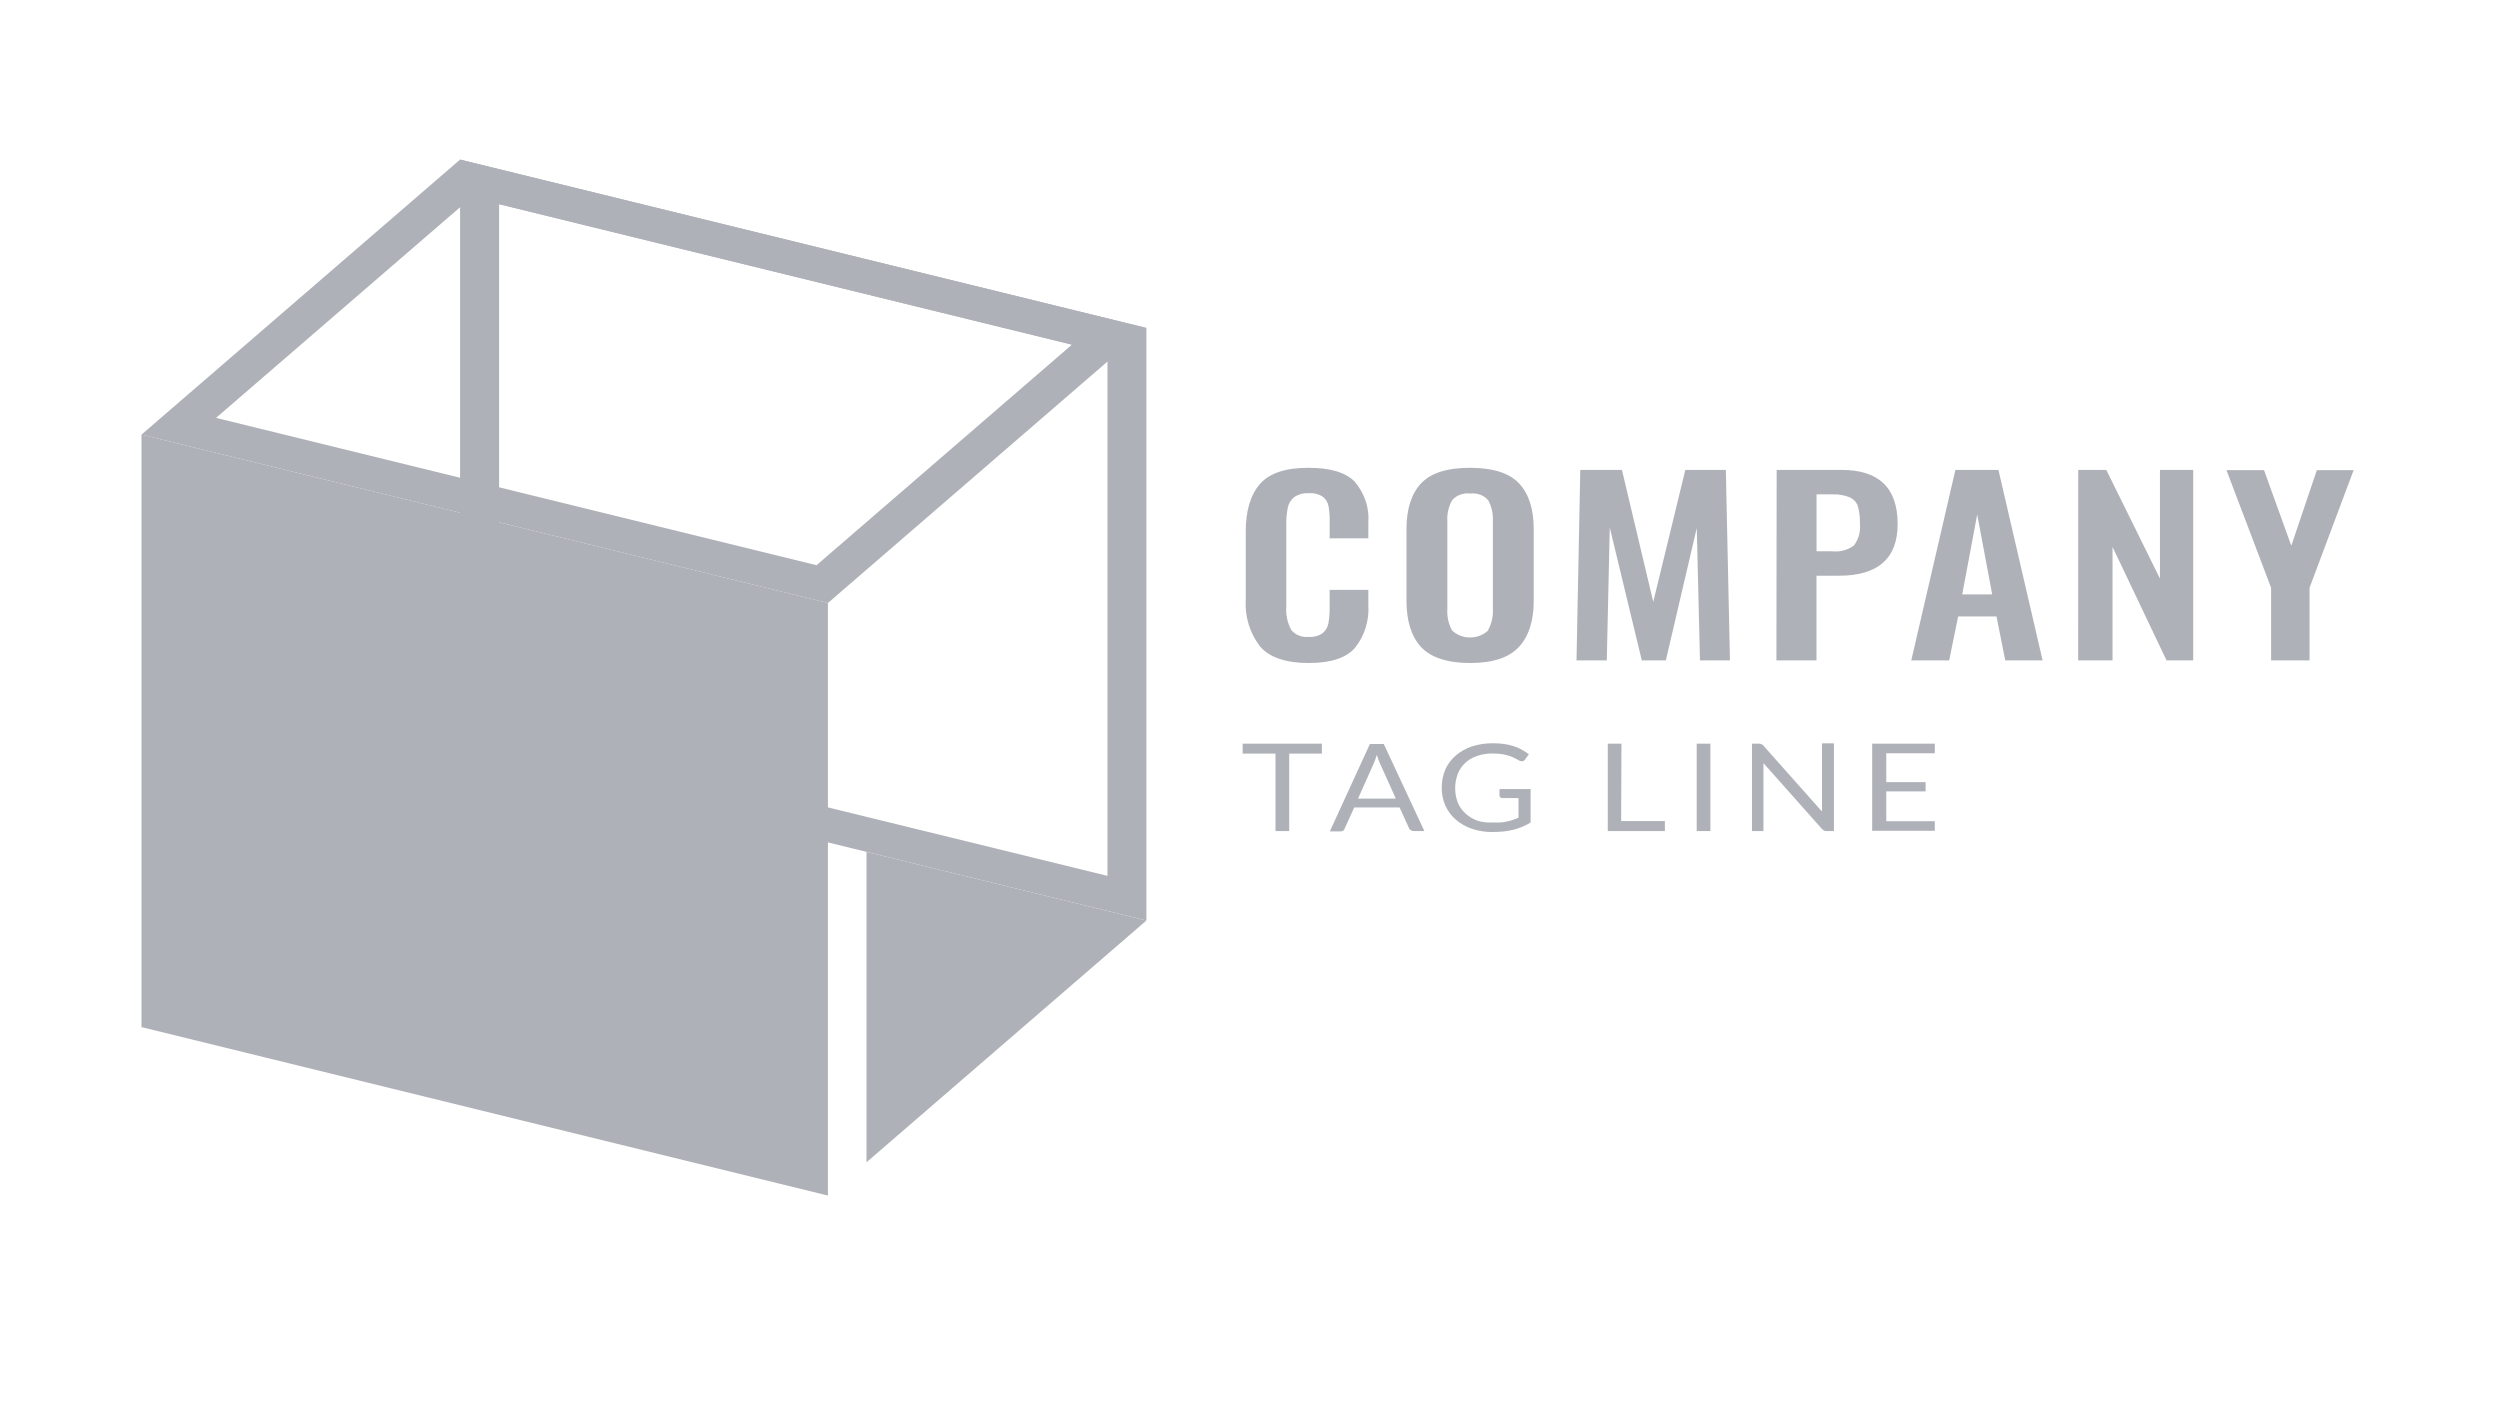
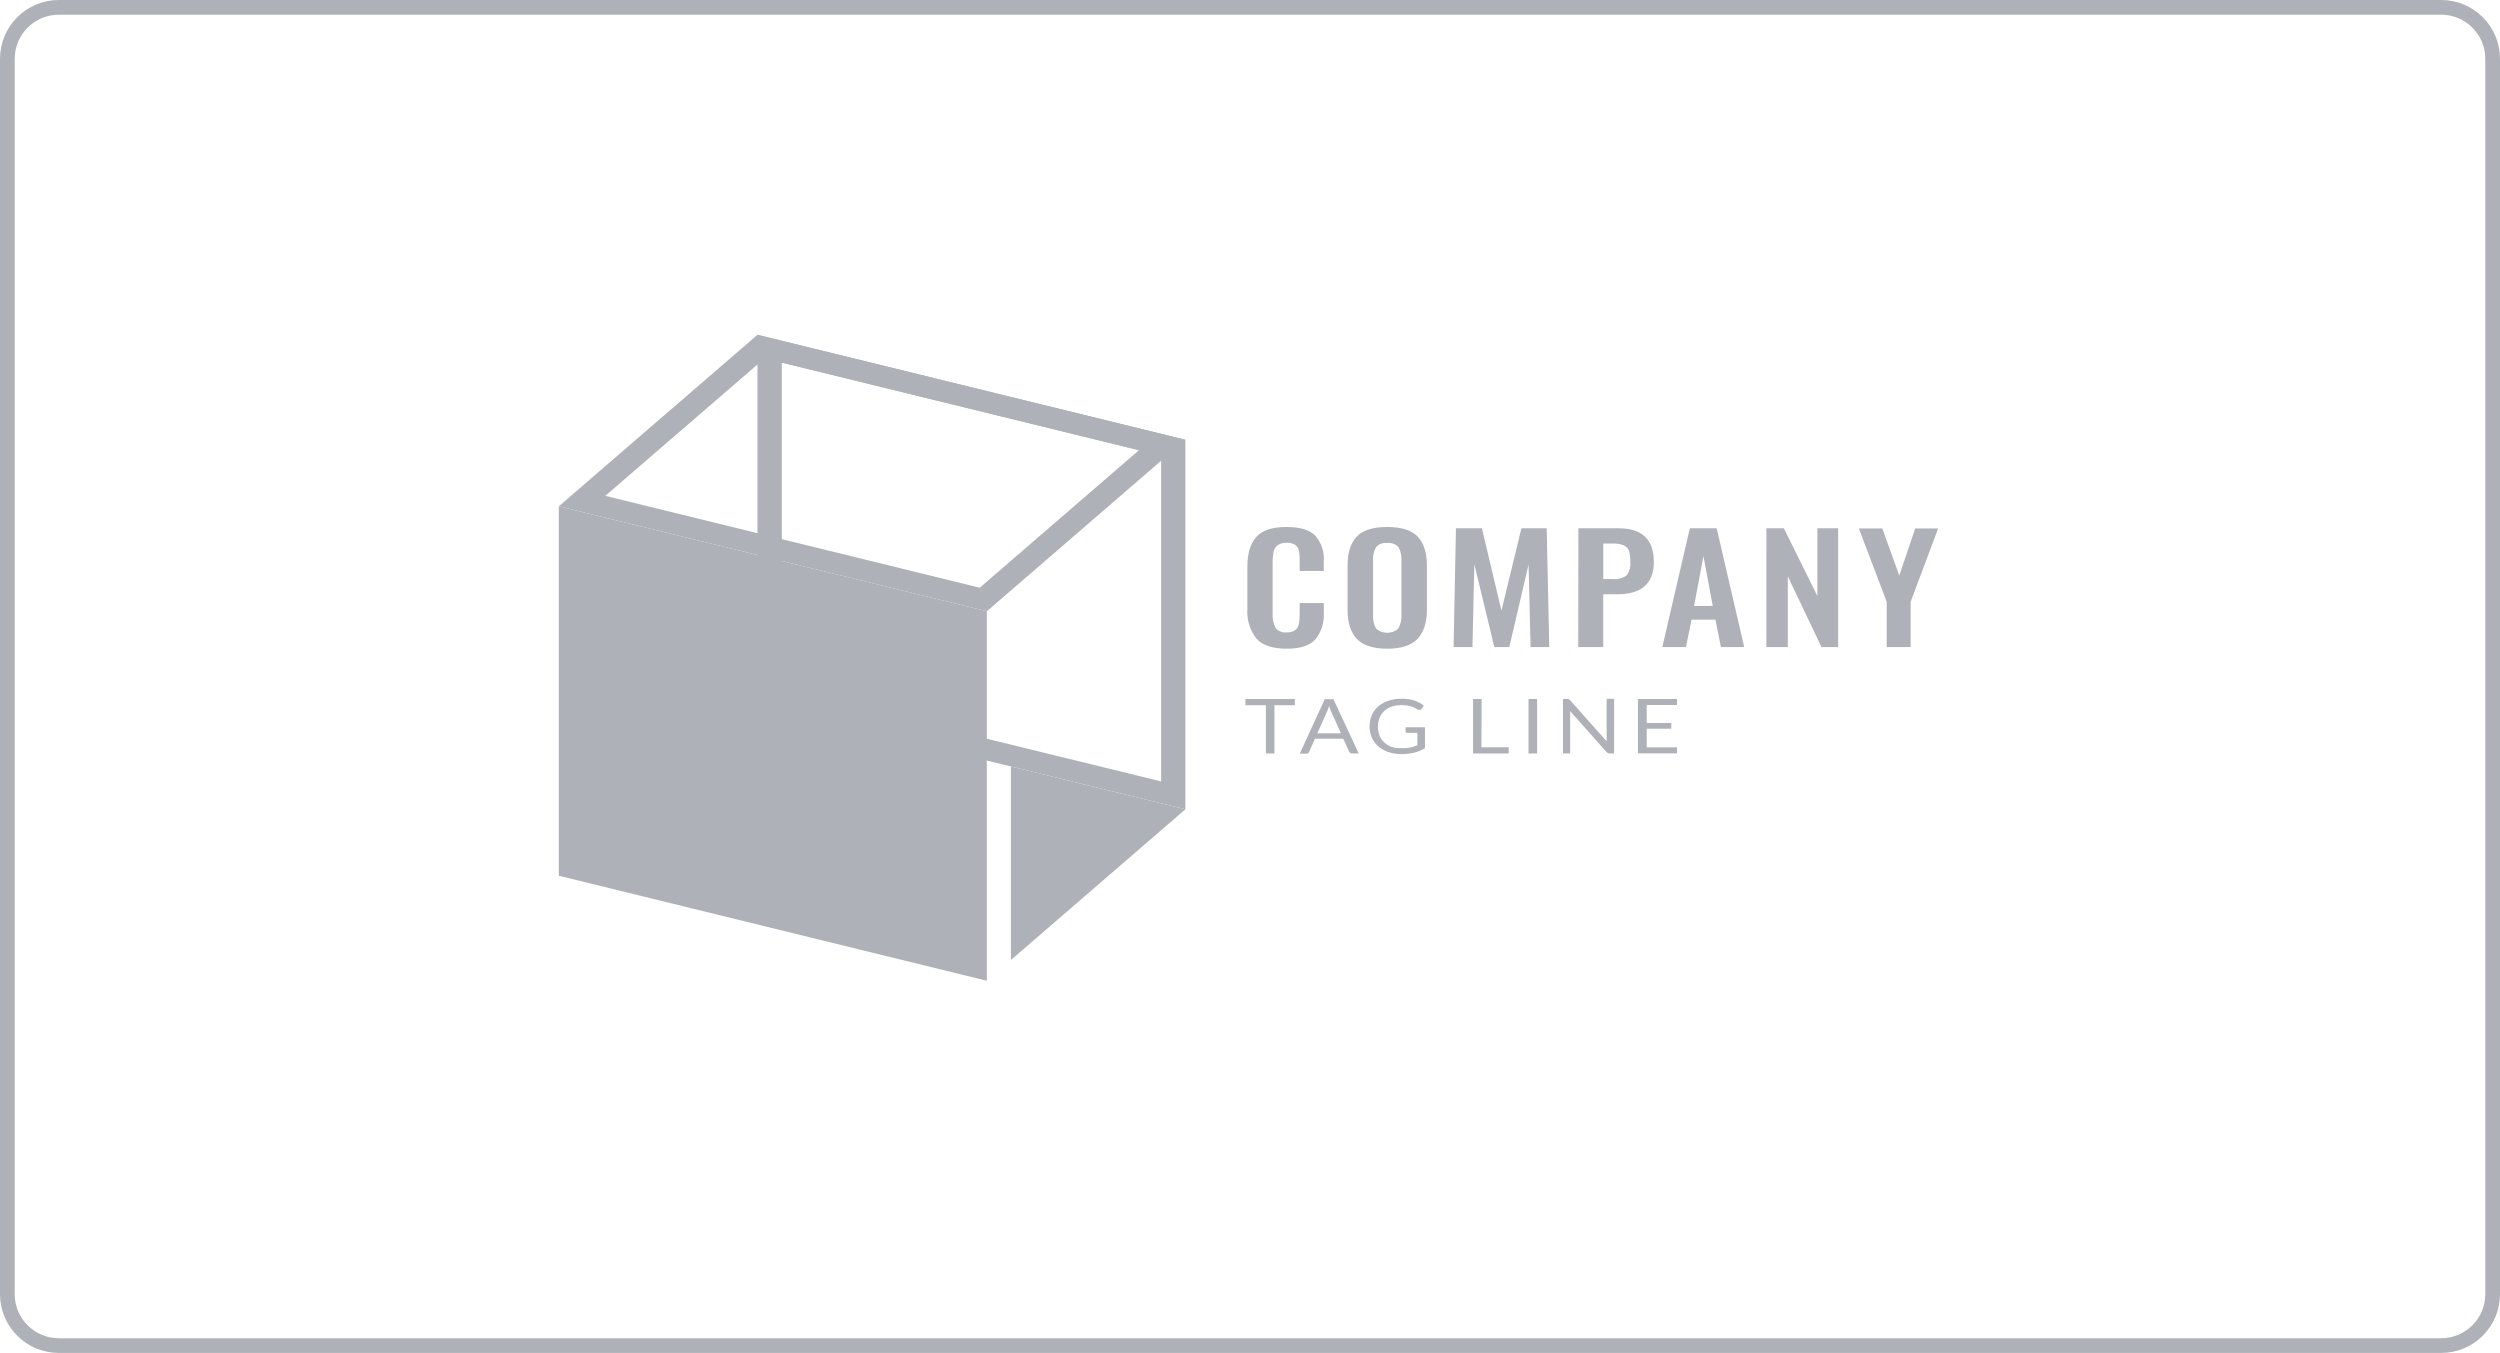
- <svg xmlns="http://www.w3.org/2000/svg" width="106" height="60" fill="none">
-   <path d="M53.425 27.408a2.947 2.947 0 0 1-.605-1.988v-2.884c0-.883.2-1.555.602-2.015.4-.46 1.089-.688 2.065-.686.917 0 1.569.196 1.953.587.42.499.625 1.109.578 1.724v.678h-1.64v-.687c.005-.224-.01-.449-.048-.671a.65.65 0 0 0-.235-.399.95.95 0 0 0-.594-.155 1.005 1.005 0 0 0-.625.164.768.768 0 0 0-.272.44 3.332 3.332 0 0 0-.065.713v3.499c-.026.337.047.675.21.982a.77.77 0 0 0 .328.238.9.9 0 0 0 .424.055.893.893 0 0 0 .58-.158.704.704 0 0 0 .245-.425c.038-.232.056-.467.051-.701v-.71h1.641v.648a2.64 2.64 0 0 1-.567 1.813c-.377.428-1.02.642-1.964.642s-1.658-.229-2.062-.704ZM60.257 27.438c-.415-.45-.622-1.103-.622-1.968v-3.033c0-.857.207-1.505.622-1.945.414-.44 1.107-.659 2.079-.657.965 0 1.654.22 2.069.657.414.44.625 1.088.625 1.945v3.032c0 .857-.21 1.514-.632 1.966-.421.451-1.107.677-2.062.677-.955 0-1.661-.229-2.08-.674Zm2.843-.728c.149-.28.216-.589.197-.897v-3.714a1.65 1.65 0 0 0-.193-.88.776.776 0 0 0-.335-.241.907.907 0 0 0-.433-.052.918.918 0 0 0-.434.052.786.786 0 0 0-.337.241c-.15.275-.217.578-.197.88v3.731c-.02.309.047.617.197.898.095.094.214.17.346.222a1.158 1.158 0 0 0 .843 0c.133-.052.25-.128.346-.222v-.018ZM67.004 19.924h1.766l1.328 5.595 1.36-5.595h1.718L73.35 28h-1.271l-.136-5.613L70.632 28h-1.02l-1.358-5.634L68.128 28h-1.284l.16-8.076ZM75.33 19.924h2.752c1.585 0 2.378.764 2.378 2.293 0 1.464-.835 2.196-2.504 2.194h-.937V28H75.32l.01-8.077Zm2.351 3.451c.168.019.338.006.5-.039.16-.044.31-.117.434-.216.195-.273.281-.593.245-.912a2.525 2.525 0 0 0-.082-.733.594.594 0 0 0-.125-.222.703.703 0 0 0-.214-.162 1.759 1.759 0 0 0-.758-.13h-.659v2.414h.66ZM82.91 19.924h1.824L86.606 28h-1.584l-.37-1.862h-1.627L82.645 28h-1.607l1.871-8.076Zm1.559 5.279-.636-3.39-.635 3.39h1.27ZM88.117 19.924h1.19l2.275 4.607v-4.607h1.41V28h-1.131l-2.29-4.81V28h-1.457l.003-8.076ZM96.294 24.92l-1.892-4.985h1.594l1.155 3.203 1.083-3.203h1.56l-1.869 4.986V28h-1.63v-3.08ZM56.048 31.532v.422h-1.386v3.282h-.581v-3.282h-1.393v-.422h3.36ZM60.393 35.236h-.449a.2.2 0 0 1-.126-.035.194.194 0 0 1-.074-.085l-.401-.88H57.42l-.4.88a.243.243 0 0 1-.062.1.208.208 0 0 1-.126.035h-.448l1.699-3.704h.59l1.72 3.69Zm-2.813-1.375h1.603l-.68-1.508a2.699 2.699 0 0 1-.125-.349c-.024.07-.044.138-.064.197l-.062.155-.672 1.505ZM63.321 34.872c.107.005.213.005.32 0 .091-.008.182-.023.271-.044.083-.017.165-.04.245-.067.075-.027.15-.059.227-.091v-.833h-.679a.137.137 0 0 1-.092-.03.086.086 0 0 1-.026-.03.074.074 0 0 1-.008-.037v-.284h1.318v1.42a2.578 2.578 0 0 1-.716.301c-.14.036-.281.061-.425.077-.165.016-.33.023-.496.023a2.59 2.59 0 0 1-.856-.138 2.09 2.09 0 0 1-.68-.387 1.79 1.79 0 0 1-.438-.587 1.851 1.851 0 0 1-.156-.768 1.92 1.92 0 0 1 .153-.774c.097-.22.247-.42.438-.587.194-.167.425-.297.68-.384.29-.095.6-.142.91-.138.158 0 .316.01.472.032.138.02.274.051.404.094.12.038.233.088.34.147.104.058.203.122.296.193l-.163.229a.142.142 0 0 1-.055.05.17.17 0 0 1-.078.02.222.222 0 0 1-.105-.029 2.113 2.113 0 0 1-.167-.088 1.504 1.504 0 0 0-.227-.1 2.127 2.127 0 0 0-.313-.082 2.614 2.614 0 0 0-.431-.032 2.009 2.009 0 0 0-.656.103c-.189.065-.36.165-.5.293a1.29 1.29 0 0 0-.315.46 1.732 1.732 0 0 0 0 1.235c.074.175.19.333.34.467.139.127.308.227.495.293.216.064.445.089.673.073ZM68.736 34.814h1.855v.422H68.17v-3.704h.58l-.013 3.282ZM72.52 35.236h-.58v-3.704h.58v3.704ZM74.681 31.55a.28.28 0 0 1 .089.067l2.483 2.792a.881.881 0 0 1 0-.132V31.517h.506v3.72h-.292a.275.275 0 0 1-.126-.021.328.328 0 0 1-.091-.07l-2.48-2.79v2.88h-.486v-3.704h.302c.033 0 .066.006.095.017ZM82.036 31.532v.407h-2.058v1.223h1.668v.393h-1.668v1.264h2.058v.408H79.38v-3.695h2.656ZM21.162 8.656l25.795 6.323v22.158l-25.795-6.32V8.655Zm-1.655-1.89v25.127l29.1 7.136V13.905l-29.1-7.138Z" fill="#AFB1B8" />
-   <path d="M35.104 50.692 6 43.55V18.427l29.104 7.139v25.126Z" fill="#AFB1B8" />
-   <path d="m19.99 8.371 25.458 6.244-10.827 9.35L9.16 17.718 19.99 8.37Zm-.483-1.604L6 18.427l29.104 7.14 13.504-11.662-29.1-7.138ZM36.741 49.279 48.608 39.03 36.74 36.12v13.16Z" fill="#AFB1B8" />
+ <svg xmlns="http://www.w3.org/2000/svg" width="170" height="92" fill="none">
+   <rect x=".5" y=".5" width="169" height="91" rx="3.5" stroke="#AFB1B8" />
+   <path d="M85.425 43.408a2.947 2.947 0 0 1-.605-1.988v-2.884c0-.883.2-1.555.602-2.015.4-.46 1.089-.688 2.065-.686.917 0 1.569.196 1.954.587.42.499.624 1.109.577 1.724v.678h-1.64v-.686c.005-.225-.01-.45-.048-.672a.65.65 0 0 0-.235-.399.95.95 0 0 0-.594-.156 1.005 1.005 0 0 0-.625.165.768.768 0 0 0-.272.44 3.332 3.332 0 0 0-.065.712v3.5c-.026.337.047.675.21.982a.77.77 0 0 0 .328.238.9.9 0 0 0 .424.056.893.893 0 0 0 .58-.159.704.704 0 0 0 .245-.425c.039-.232.056-.467.051-.701v-.71h1.641v.648a2.64 2.64 0 0 1-.567 1.813c-.377.428-1.02.642-1.964.642s-1.658-.229-2.062-.704ZM92.257 43.438c-.415-.45-.622-1.103-.622-1.969v-3.032c0-.857.207-1.505.622-1.945.414-.44 1.107-.659 2.079-.657.965 0 1.654.22 2.069.657.414.44.625 1.088.625 1.945v3.032c0 .857-.21 1.514-.632 1.966-.421.451-1.107.677-2.062.677-.955 0-1.661-.229-2.08-.674Zm2.843-.728c.149-.28.216-.589.197-.897v-3.714a1.65 1.65 0 0 0-.193-.88.776.776 0 0 0-.335-.241.907.907 0 0 0-.433-.052.918.918 0 0 0-.434.052.786.786 0 0 0-.337.241c-.15.275-.217.578-.197.88v3.731c-.02.309.047.617.197.898.095.094.213.17.346.222a1.158 1.158 0 0 0 .843 0c.133-.052.25-.128.346-.222v-.018ZM99.004 35.924h1.766l1.328 5.595 1.359-5.595h1.719L105.35 44h-1.271l-.136-5.613L102.632 44h-1.019l-1.359-5.633-.126 5.633h-1.284l.16-8.076ZM107.33 35.924h2.752c1.585 0 2.378.764 2.378 2.293 0 1.464-.835 2.196-2.504 2.194h-.937V44h-1.699l.01-8.077Zm2.351 3.451c.168.019.338.005.5-.039.161-.044.309-.117.434-.216.195-.273.281-.593.245-.912a2.526 2.526 0 0 0-.082-.733.582.582 0 0 0-.125-.222.7.7 0 0 0-.214-.162 1.762 1.762 0 0 0-.758-.13h-.659v2.414h.659ZM114.909 35.924h1.825L118.606 44h-1.584l-.37-1.862h-1.627L114.644 44h-1.606l1.871-8.076Zm1.56 5.279-.636-3.39-.635 3.39h1.271ZM120.117 35.924h1.189l2.276 4.607v-4.607h1.41V44h-1.131l-2.29-4.81V44h-1.457l.003-8.076ZM128.294 40.92l-1.892-4.985h1.594l1.155 3.203 1.083-3.203h1.56l-1.869 4.986V44h-1.631v-3.08ZM88.048 47.532v.422h-1.386v3.282h-.581v-3.282h-1.393v-.422h3.36ZM92.393 51.236h-.449a.2.2 0 0 1-.126-.035.194.194 0 0 1-.074-.085l-.401-.88H89.42l-.4.88a.243.243 0 0 1-.062.1.208.208 0 0 1-.126.035h-.448l1.698-3.704h.592l1.719 3.69Zm-2.813-1.375h1.603l-.68-1.508a2.699 2.699 0 0 1-.125-.349c-.024.07-.044.138-.064.197l-.062.155-.672 1.505ZM95.321 50.872c.106.005.213.005.32 0 .091-.008.182-.023.271-.044.083-.017.165-.04.245-.067.075-.027.15-.059.227-.091v-.833h-.679a.137.137 0 0 1-.092-.03.086.086 0 0 1-.026-.03.074.074 0 0 1-.008-.037v-.284h1.318v1.42a2.578 2.578 0 0 1-.716.301c-.14.036-.281.061-.425.077-.165.016-.33.023-.496.023a2.59 2.59 0 0 1-.856-.138 2.09 2.09 0 0 1-.68-.387 1.79 1.79 0 0 1-.438-.587 1.851 1.851 0 0 1-.156-.768 1.92 1.92 0 0 1 .153-.774c.097-.22.247-.42.438-.587.194-.167.425-.297.68-.384.29-.095.6-.142.91-.138.158 0 .316.01.472.032.138.02.274.051.404.094.12.038.233.088.34.147.104.057.203.122.296.193l-.163.229a.142.142 0 0 1-.055.05.17.17 0 0 1-.078.02.222.222 0 0 1-.105-.029 2.113 2.113 0 0 1-.167-.088 1.504 1.504 0 0 0-.227-.1 2.127 2.127 0 0 0-.313-.082 2.614 2.614 0 0 0-.431-.032 2.009 2.009 0 0 0-.656.103c-.189.065-.36.165-.5.293a1.29 1.29 0 0 0-.315.46 1.732 1.732 0 0 0 0 1.235c.074.175.19.333.34.467.139.127.308.227.495.293.217.064.445.089.673.073ZM100.736 50.814h1.855v.422h-2.422v-3.704h.581l-.014 3.282ZM104.521 51.236h-.581v-3.704h.581v3.704ZM106.681 47.55a.28.28 0 0 1 .089.067l2.483 2.792a.97.97 0 0 1 0-.132V47.517h.506v3.72h-.292a.277.277 0 0 1-.126-.021.322.322 0 0 1-.091-.07l-2.48-2.79v2.88h-.486v-3.704h.302c.033 0 .065.006.095.017ZM114.036 47.532v.407h-2.058v1.223h1.668v.393h-1.668v1.264h2.058v.408h-2.656v-3.695h2.656ZM53.162 24.655l25.795 6.324v22.158l-25.795-6.32V24.654Zm-1.655-1.888v25.126l29.1 7.136V29.905l-29.1-7.138Z" fill="#AFB1B8" />
+   <path d="M67.104 66.692 38 59.551V34.427l29.104 7.139v25.126Z" fill="#AFB1B8" />
+   <path d="m51.99 24.371 25.458 6.244-10.826 9.35-25.463-6.247 10.83-9.347Zm-.483-1.604L38 34.427l29.104 7.14 13.504-11.662-29.1-7.138ZM68.741 65.279l11.867-10.247-11.867-2.913v13.16Z" fill="#AFB1B8" />
</svg>
